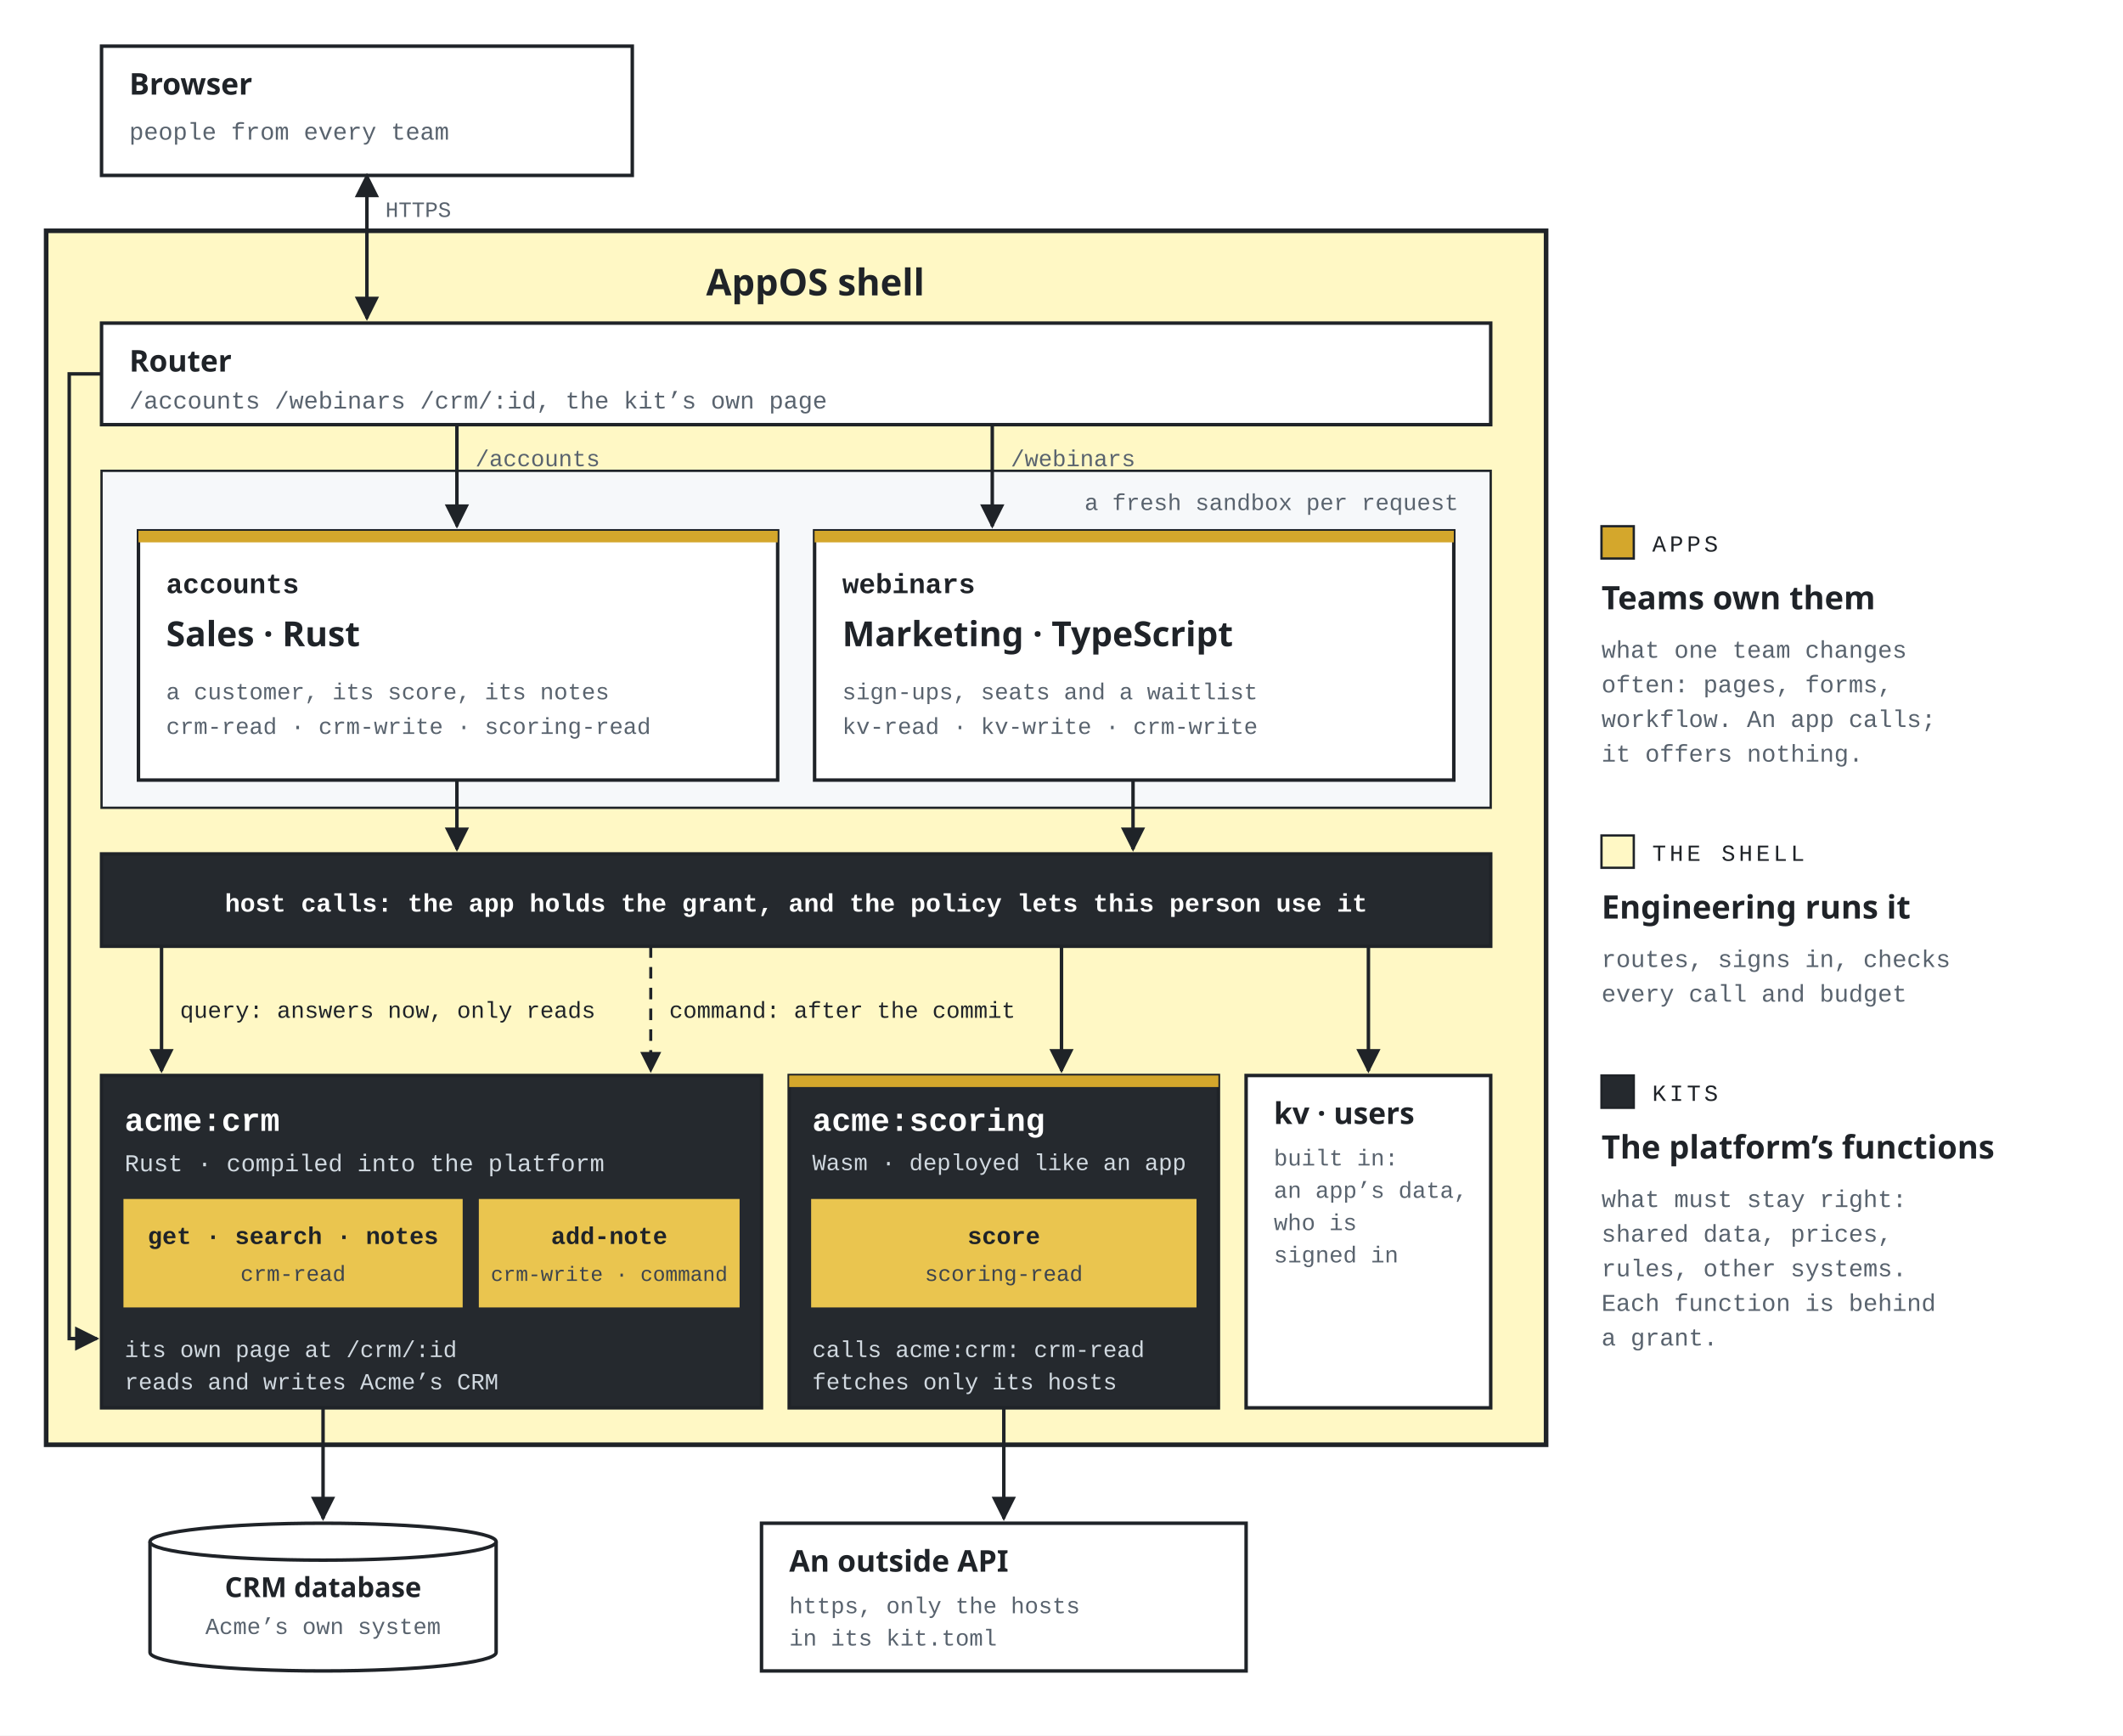
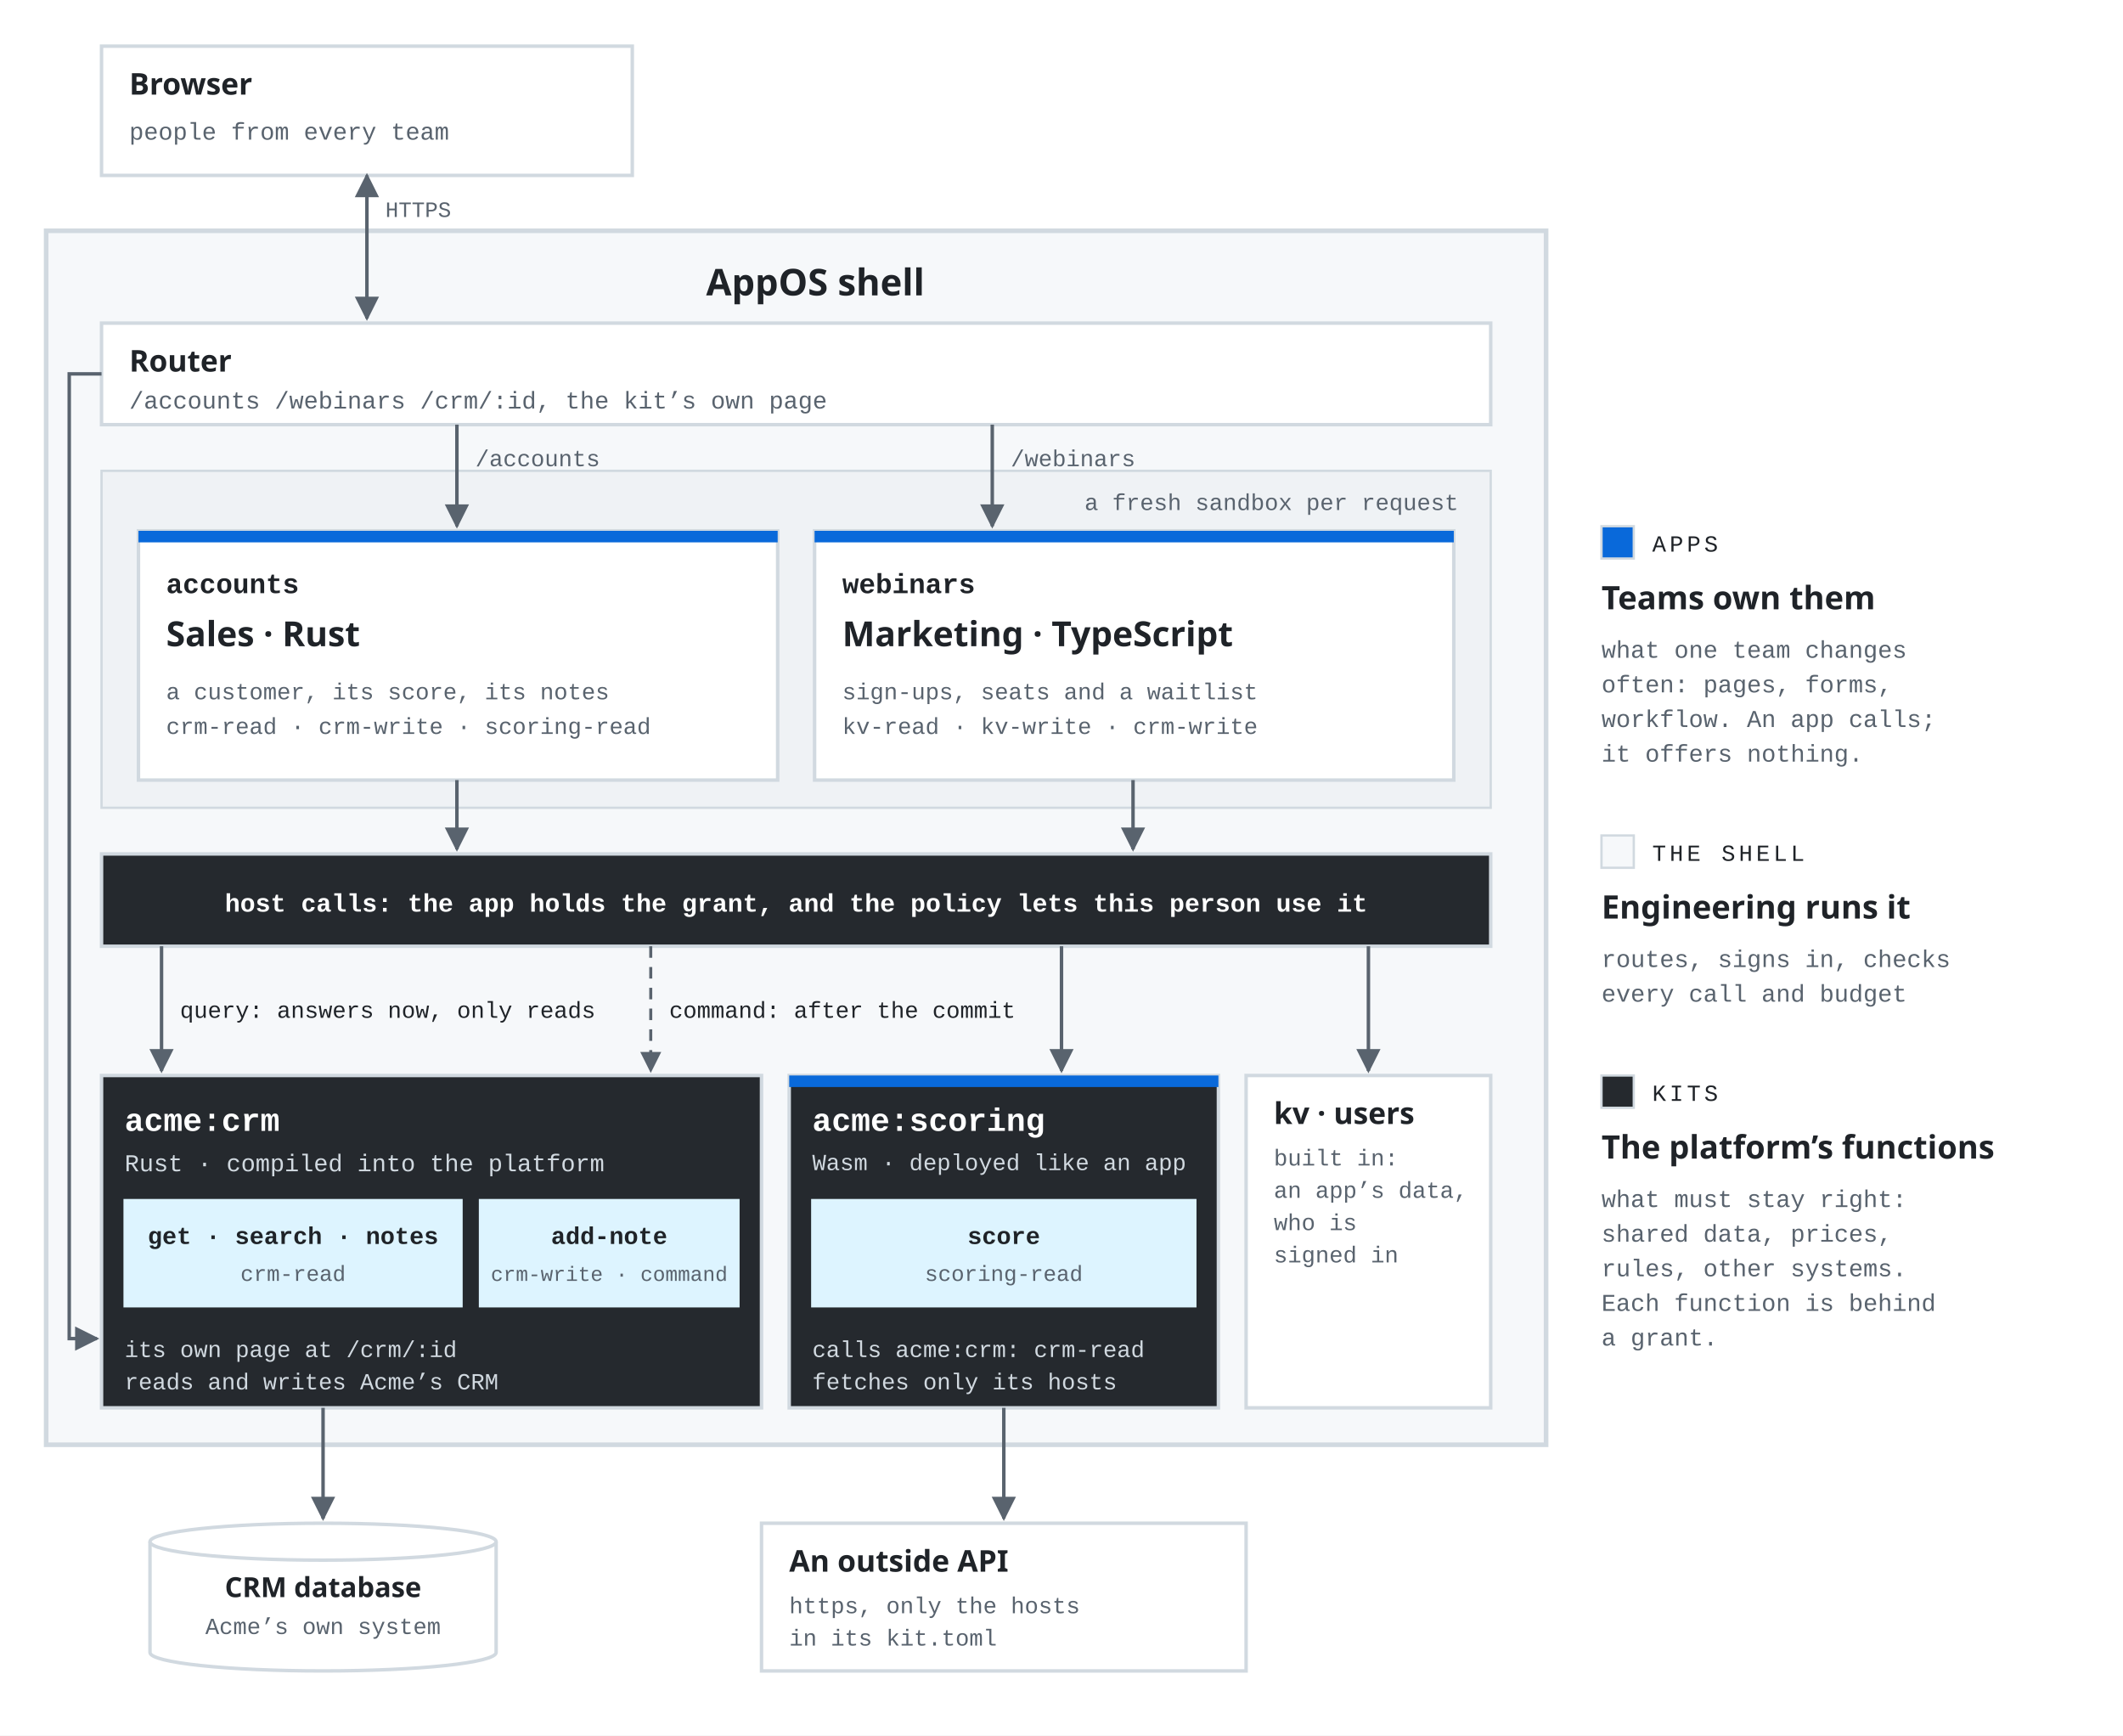
<svg xmlns="http://www.w3.org/2000/svg" viewBox="-20 -20 920 752" width="920" height="752" role="img" aria-label="How the shell, apps and kits work together, in an illustration. A browser reaches the AppOS shell, which engineering runs. Its router sends /accounts to the sales team's accounts app and /webinars to the marketing team's webinars app, each in a fresh WebAssembly sandbox, and /crm to the CRM kit's own page. Every call from an app passes the shell's check: the app holds the grant and the policy lets the person use it. A query answers at once and only reads; a command, like the webinars app adding a note to a customer, goes out after the app's request commits. The kits: acme:crm, Rust compiled into the platform, with get, search and notes behind crm-read and the command add-note behind crm-write, over Acme's CRM; acme:scoring, Wasm deployed like an app, with score behind scoring-read, which calls the CRM kit and may fetch only from the hosts in its kit.toml; and kv and users, built into AppOS. Apps hold what one team changes often: pages, forms, workflow. Kits hold what must stay right: shared data, prices, rules and other systems.">
  <rect x="-20" y="-20" width="920" height="752" fill="#ffffff" />
  <defs>
    <marker id="km-w" viewBox="0 0 10 10" refX="9" refY="5" markerWidth="7" markerHeight="7" orient="auto-start-reverse">
-       <path d="M0,0 L10,5 L0,10 Z" fill="#1f2328" />
+       <path d="M0,0 L10,5 L0,10 Z" fill="#59636e" />
    </marker>
  </defs>
-   <rect x="24" y="0" width="230" height="56" fill="#ffffff" stroke="#1f2328" stroke-width="1.5" />
+   <rect x="24" y="0" width="230" height="56" fill="#ffffff" stroke="#d1d9e0" stroke-width="1.5" />
  <text x="36" y="21" font-family="-apple-system, BlinkMacSystemFont, 'Segoe UI', 'Noto Sans', Helvetica, Arial, sans-serif" font-size="13" font-weight="700" fill="#1f2328" text-anchor="start">Browser</text>
  <text x="36" y="40.5" font-family="ui-monospace, SFMono-Regular, 'SF Mono', Menlo, Consolas, 'Liberation Mono', monospace" font-size="10.5" font-weight="400" fill="#59636e" text-anchor="start">people from every team</text>
-   <rect x="0" y="80" width="650" height="526" fill="#fff8c5" stroke="#1f2328" stroke-width="2" />
-   <polyline points="139,56 139,118" fill="none" stroke="#1f2328" stroke-width="1.5" marker-start="url(#km-w)" marker-end="url(#km-w)" />
+   <rect x="0" y="80" width="650" height="526" fill="#f6f8fa" stroke="#d1d9e0" stroke-width="2" />
+   <polyline points="139,56 139,118" fill="none" stroke="#59636e" stroke-width="1.5" marker-start="url(#km-w)" marker-end="url(#km-w)" />
  <text x="147" y="74" font-family="ui-monospace, SFMono-Regular, 'SF Mono', Menlo, Consolas, 'Liberation Mono', monospace" font-size="9.5" font-weight="400" fill="#59636e" text-anchor="start">HTTPS</text>
  <text x="286" y="108" font-family="-apple-system, BlinkMacSystemFont, 'Segoe UI', 'Noto Sans', Helvetica, Arial, sans-serif" font-size="16" font-weight="800" fill="#1f2328" text-anchor="start">AppOS shell</text>
-   <rect x="24" y="120" width="602" height="44" fill="#ffffff" stroke="#1f2328" stroke-width="1.5" />
+   <rect x="24" y="120" width="602" height="44" fill="#ffffff" stroke="#d1d9e0" stroke-width="1.5" />
  <text x="36" y="141" font-family="-apple-system, BlinkMacSystemFont, 'Segoe UI', 'Noto Sans', Helvetica, Arial, sans-serif" font-size="13" font-weight="700" fill="#1f2328" text-anchor="start">Router</text>
  <text x="36" y="157" font-family="ui-monospace, SFMono-Regular, 'SF Mono', Menlo, Consolas, 'Liberation Mono', monospace" font-size="10.5" font-weight="400" fill="#59636e" text-anchor="start">/accounts   /webinars   /crm/:id, the kit’s own page</text>
-   <rect x="24" y="184" width="602" height="146" fill="#f6f8fa" stroke="#1f2328" stroke-width="1" />
+   <rect x="24" y="184" width="602" height="146" fill="#eff2f5" stroke="#d1d9e0" stroke-width="1" />
  <text x="612" y="201" font-family="ui-monospace, SFMono-Regular, 'SF Mono', Menlo, Consolas, 'Liberation Mono', monospace" font-size="10" font-weight="400" fill="#59636e" text-anchor="end">a fresh sandbox per request</text>
-   <rect x="40" y="210" width="277" height="108" fill="#ffffff" stroke="#1f2328" stroke-width="1.5" />
-   <rect x="40" y="210" width="277" height="5" fill="#d4a72c" stroke="none" stroke-width="0" />
+   <rect x="40" y="210" width="277" height="108" fill="#ffffff" stroke="#d1d9e0" stroke-width="1.5" />
+   <rect x="40" y="210" width="277" height="5" fill="#0969da" stroke="none" stroke-width="0" />
  <text x="52" y="237" font-family="ui-monospace, SFMono-Regular, 'SF Mono', Menlo, Consolas, 'Liberation Mono', monospace" font-size="12" font-weight="700" fill="#1f2328" text-anchor="start">accounts</text>
  <text x="52" y="260" font-family="-apple-system, BlinkMacSystemFont, 'Segoe UI', 'Noto Sans', Helvetica, Arial, sans-serif" font-size="15" font-weight="700" fill="#1f2328" text-anchor="start">Sales · Rust</text>
  <text x="52" y="283" font-family="ui-monospace, SFMono-Regular, 'SF Mono', Menlo, Consolas, 'Liberation Mono', monospace" font-size="10" font-weight="400" fill="#59636e" text-anchor="start">a customer, its score, its notes</text>
  <text x="52" y="298" font-family="ui-monospace, SFMono-Regular, 'SF Mono', Menlo, Consolas, 'Liberation Mono', monospace" font-size="10" font-weight="400" fill="#59636e" text-anchor="start">crm-read · crm-write · scoring-read</text>
-   <rect x="333" y="210" width="277" height="108" fill="#ffffff" stroke="#1f2328" stroke-width="1.5" />
-   <rect x="333" y="210" width="277" height="5" fill="#d4a72c" stroke="none" stroke-width="0" />
+   <rect x="333" y="210" width="277" height="108" fill="#ffffff" stroke="#d1d9e0" stroke-width="1.5" />
+   <rect x="333" y="210" width="277" height="5" fill="#0969da" stroke="none" stroke-width="0" />
  <text x="345" y="237" font-family="ui-monospace, SFMono-Regular, 'SF Mono', Menlo, Consolas, 'Liberation Mono', monospace" font-size="12" font-weight="700" fill="#1f2328" text-anchor="start">webinars</text>
  <text x="345" y="260" font-family="-apple-system, BlinkMacSystemFont, 'Segoe UI', 'Noto Sans', Helvetica, Arial, sans-serif" font-size="15" font-weight="700" fill="#1f2328" text-anchor="start">Marketing · TypeScript</text>
  <text x="345" y="283" font-family="ui-monospace, SFMono-Regular, 'SF Mono', Menlo, Consolas, 'Liberation Mono', monospace" font-size="10" font-weight="400" fill="#59636e" text-anchor="start">sign-ups, seats and a waitlist</text>
  <text x="345" y="298" font-family="ui-monospace, SFMono-Regular, 'SF Mono', Menlo, Consolas, 'Liberation Mono', monospace" font-size="10" font-weight="400" fill="#59636e" text-anchor="start">kv-read · kv-write · crm-write</text>
-   <polyline points="178,164 178,208" fill="none" stroke="#1f2328" stroke-width="1.5" marker-end="url(#km-w)" />
+   <polyline points="178,164 178,208" fill="none" stroke="#59636e" stroke-width="1.5" marker-end="url(#km-w)" />
  <text x="186" y="182" font-family="ui-monospace, SFMono-Regular, 'SF Mono', Menlo, Consolas, 'Liberation Mono', monospace" font-size="10" font-weight="400" fill="#59636e" text-anchor="start">/accounts</text>
-   <polyline points="410,164 410,208" fill="none" stroke="#1f2328" stroke-width="1.5" marker-end="url(#km-w)" />
+   <polyline points="410,164 410,208" fill="none" stroke="#59636e" stroke-width="1.5" marker-end="url(#km-w)" />
  <text x="418" y="182" font-family="ui-monospace, SFMono-Regular, 'SF Mono', Menlo, Consolas, 'Liberation Mono', monospace" font-size="10" font-weight="400" fill="#59636e" text-anchor="start">/webinars</text>
-   <polyline points="178,318 178,348" fill="none" stroke="#1f2328" stroke-width="1.5" marker-end="url(#km-w)" />
-   <polyline points="471,318 471,348" fill="none" stroke="#1f2328" stroke-width="1.5" marker-end="url(#km-w)" />
-   <rect x="24" y="350" width="602" height="40" fill="#25292e" stroke="#1f2328" stroke-width="1.5" />
+   <polyline points="178,318 178,348" fill="none" stroke="#59636e" stroke-width="1.5" marker-end="url(#km-w)" />
+   <polyline points="471,318 471,348" fill="none" stroke="#59636e" stroke-width="1.5" marker-end="url(#km-w)" />
+   <rect x="24" y="350" width="602" height="40" fill="#25292e" stroke="#d1d9e0" stroke-width="1.5" />
  <text x="325" y="375" font-family="ui-monospace, SFMono-Regular, 'SF Mono', Menlo, Consolas, 'Liberation Mono', monospace" font-size="11" font-weight="700" fill="#ffffff" text-anchor="middle">host calls: the app holds the grant, and the policy lets this person use it</text>
-   <polyline points="50,390 50,444" fill="none" stroke="#1f2328" stroke-width="1.5" marker-end="url(#km-w)" />
+   <polyline points="50,390 50,444" fill="none" stroke="#59636e" stroke-width="1.5" marker-end="url(#km-w)" />
  <text x="58" y="421" font-family="ui-monospace, SFMono-Regular, 'SF Mono', Menlo, Consolas, 'Liberation Mono', monospace" font-size="10" font-weight="400" fill="#1f2328" text-anchor="start">query: answers now, only reads</text>
-   <polyline points="262,390 262,444" fill="none" stroke="#1f2328" stroke-width="1.3" stroke-dasharray="5 4" marker-end="url(#km-w)" />
+   <polyline points="262,390 262,444" fill="none" stroke="#59636e" stroke-width="1.3" stroke-dasharray="5 4" marker-end="url(#km-w)" />
  <text x="270" y="421" font-family="ui-monospace, SFMono-Regular, 'SF Mono', Menlo, Consolas, 'Liberation Mono', monospace" font-size="10" font-weight="400" fill="#1f2328" text-anchor="start">command: after the commit</text>
-   <polyline points="440,390 440,444" fill="none" stroke="#1f2328" stroke-width="1.5" marker-end="url(#km-w)" />
-   <polyline points="573,390 573,444" fill="none" stroke="#1f2328" stroke-width="1.5" marker-end="url(#km-w)" />
-   <rect x="24" y="446" width="286" height="144" fill="#25292e" stroke="#1f2328" stroke-width="1.5" />
+   <polyline points="440,390 440,444" fill="none" stroke="#59636e" stroke-width="1.5" marker-end="url(#km-w)" />
+   <polyline points="573,390 573,444" fill="none" stroke="#59636e" stroke-width="1.5" marker-end="url(#km-w)" />
+   <rect x="24" y="446" width="286" height="144" fill="#25292e" stroke="#d1d9e0" stroke-width="1.5" />
  <text x="34" y="470" font-family="ui-monospace, SFMono-Regular, 'SF Mono', Menlo, Consolas, 'Liberation Mono', monospace" font-size="14" font-weight="700" fill="#ffffff" text-anchor="start">acme:crm</text>
  <text x="34" y="487.5" font-family="ui-monospace, SFMono-Regular, 'SF Mono', Menlo, Consolas, 'Liberation Mono', monospace" font-size="10.5" font-weight="400" fill="#d1d9e0" text-anchor="start">Rust · compiled into the platform</text>
-   <rect x="34" y="500" width="146" height="46" fill="#eac54f" stroke="#eac54f" stroke-width="1" />
+   <rect x="34" y="500" width="146" height="46" fill="#ddf4ff" stroke="#ddf4ff" stroke-width="1" />
  <text x="107.0" y="519" font-family="ui-monospace, SFMono-Regular, 'SF Mono', Menlo, Consolas, 'Liberation Mono', monospace" font-size="10.5" font-weight="700" fill="#1f2328" text-anchor="middle">get · search · notes</text>
-   <text x="107.0" y="535" font-family="ui-monospace, SFMono-Regular, 'SF Mono', Menlo, Consolas, 'Liberation Mono', monospace" font-size="9.5" font-weight="400" fill="#3d444d" text-anchor="middle">crm-read</text>
-   <rect x="188" y="500" width="112" height="46" fill="#eac54f" stroke="#eac54f" stroke-width="1" />
+   <text x="107.0" y="535" font-family="ui-monospace, SFMono-Regular, 'SF Mono', Menlo, Consolas, 'Liberation Mono', monospace" font-size="9.5" font-weight="400" fill="#59636e" text-anchor="middle">crm-read</text>
+   <rect x="188" y="500" width="112" height="46" fill="#ddf4ff" stroke="#ddf4ff" stroke-width="1" />
  <text x="244.0" y="519" font-family="ui-monospace, SFMono-Regular, 'SF Mono', Menlo, Consolas, 'Liberation Mono', monospace" font-size="10.5" font-weight="700" fill="#1f2328" text-anchor="middle">add-note</text>
-   <text x="244.0" y="535" font-family="ui-monospace, SFMono-Regular, 'SF Mono', Menlo, Consolas, 'Liberation Mono', monospace" font-size="9" font-weight="400" fill="#3d444d" text-anchor="middle">crm-write · command</text>
+   <text x="244.0" y="535" font-family="ui-monospace, SFMono-Regular, 'SF Mono', Menlo, Consolas, 'Liberation Mono', monospace" font-size="9" font-weight="400" fill="#59636e" text-anchor="middle">crm-write · command</text>
  <text x="34" y="568" font-family="ui-monospace, SFMono-Regular, 'SF Mono', Menlo, Consolas, 'Liberation Mono', monospace" font-size="10" font-weight="400" fill="#d1d9e0" text-anchor="start">its own page at /crm/:id</text>
  <text x="34" y="582" font-family="ui-monospace, SFMono-Regular, 'SF Mono', Menlo, Consolas, 'Liberation Mono', monospace" font-size="10" font-weight="400" fill="#d1d9e0" text-anchor="start">reads and writes Acme’s CRM</text>
-   <rect x="322" y="446" width="186" height="144" fill="#25292e" stroke="#1f2328" stroke-width="1.5" />
-   <rect x="322" y="446" width="186" height="5" fill="#d4a72c" stroke="none" stroke-width="0" />
+   <rect x="322" y="446" width="186" height="144" fill="#25292e" stroke="#d1d9e0" stroke-width="1.5" />
+   <rect x="322" y="446" width="186" height="5" fill="#0969da" stroke="none" stroke-width="0" />
  <text x="332" y="470" font-family="ui-monospace, SFMono-Regular, 'SF Mono', Menlo, Consolas, 'Liberation Mono', monospace" font-size="14" font-weight="700" fill="#ffffff" text-anchor="start">acme:scoring</text>
  <text x="332" y="487" font-family="ui-monospace, SFMono-Regular, 'SF Mono', Menlo, Consolas, 'Liberation Mono', monospace" font-size="10" font-weight="400" fill="#d1d9e0" text-anchor="start">Wasm · deployed like an app</text>
-   <rect x="332" y="500" width="166" height="46" fill="#eac54f" stroke="#eac54f" stroke-width="1" />
+   <rect x="332" y="500" width="166" height="46" fill="#ddf4ff" stroke="#ddf4ff" stroke-width="1" />
  <text x="415.0" y="519" font-family="ui-monospace, SFMono-Regular, 'SF Mono', Menlo, Consolas, 'Liberation Mono', monospace" font-size="10.5" font-weight="700" fill="#1f2328" text-anchor="middle">score</text>
-   <text x="415.0" y="535" font-family="ui-monospace, SFMono-Regular, 'SF Mono', Menlo, Consolas, 'Liberation Mono', monospace" font-size="9.5" font-weight="400" fill="#3d444d" text-anchor="middle">scoring-read</text>
+   <text x="415.0" y="535" font-family="ui-monospace, SFMono-Regular, 'SF Mono', Menlo, Consolas, 'Liberation Mono', monospace" font-size="9.5" font-weight="400" fill="#59636e" text-anchor="middle">scoring-read</text>
  <text x="332" y="568" font-family="ui-monospace, SFMono-Regular, 'SF Mono', Menlo, Consolas, 'Liberation Mono', monospace" font-size="10" font-weight="400" fill="#d1d9e0" text-anchor="start">calls acme:crm: crm-read</text>
  <text x="332" y="582" font-family="ui-monospace, SFMono-Regular, 'SF Mono', Menlo, Consolas, 'Liberation Mono', monospace" font-size="10" font-weight="400" fill="#d1d9e0" text-anchor="start">fetches only its hosts</text>
-   <rect x="520" y="446" width="106" height="144" fill="#ffffff" stroke="#1f2328" stroke-width="1.5" />
+   <rect x="520" y="446" width="106" height="144" fill="#ffffff" stroke="#d1d9e0" stroke-width="1.5" />
  <text x="532" y="467" font-family="-apple-system, BlinkMacSystemFont, 'Segoe UI', 'Noto Sans', Helvetica, Arial, sans-serif" font-size="13" font-weight="700" fill="#1f2328" text-anchor="start">kv · users</text>
  <text x="532" y="485" font-family="ui-monospace, SFMono-Regular, 'SF Mono', Menlo, Consolas, 'Liberation Mono', monospace" font-size="10" font-weight="400" fill="#59636e" text-anchor="start">built in:</text>
  <text x="532" y="499" font-family="ui-monospace, SFMono-Regular, 'SF Mono', Menlo, Consolas, 'Liberation Mono', monospace" font-size="10" font-weight="400" fill="#59636e" text-anchor="start">an app’s data,</text>
  <text x="532" y="513" font-family="ui-monospace, SFMono-Regular, 'SF Mono', Menlo, Consolas, 'Liberation Mono', monospace" font-size="10" font-weight="400" fill="#59636e" text-anchor="start">who is</text>
  <text x="532" y="527" font-family="ui-monospace, SFMono-Regular, 'SF Mono', Menlo, Consolas, 'Liberation Mono', monospace" font-size="10" font-weight="400" fill="#59636e" text-anchor="start">signed in</text>
-   <polyline points="24,142 10,142 10,560 22,560" fill="none" stroke="#1f2328" stroke-width="1.5" marker-end="url(#km-w)" />
-   <polyline points="120,590 120,638" fill="none" stroke="#1f2328" stroke-width="1.5" marker-end="url(#km-w)" />
-   <path d="M45,648 V696 A75.0,8 0 0 0 195,696 V648" fill="#ffffff" stroke="#1f2328" stroke-width="1.5" />
-   <ellipse cx="120.0" cy="648" rx="75.0" ry="8" fill="#ffffff" stroke="#1f2328" stroke-width="1.5" />
+   <polyline points="24,142 10,142 10,560 22,560" fill="none" stroke="#59636e" stroke-width="1.5" marker-end="url(#km-w)" />
+   <polyline points="120,590 120,638" fill="none" stroke="#59636e" stroke-width="1.5" marker-end="url(#km-w)" />
+   <path d="M45,648 V696 A75.0,8 0 0 0 195,696 V648" fill="#ffffff" stroke="#d1d9e0" stroke-width="1.5" />
+   <ellipse cx="120.0" cy="648" rx="75.0" ry="8" fill="#ffffff" stroke="#d1d9e0" stroke-width="1.5" />
  <text x="120.0" y="672" font-family="-apple-system, BlinkMacSystemFont, 'Segoe UI', 'Noto Sans', Helvetica, Arial, sans-serif" font-size="12" font-weight="700" fill="#1f2328" text-anchor="middle">CRM database</text>
  <text x="120.0" y="688" font-family="ui-monospace, SFMono-Regular, 'SF Mono', Menlo, Consolas, 'Liberation Mono', monospace" font-size="10" font-weight="400" fill="#59636e" text-anchor="middle">Acme’s own system</text>
-   <polyline points="415,590 415,638" fill="none" stroke="#1f2328" stroke-width="1.5" marker-end="url(#km-w)" />
-   <rect x="310" y="640" width="210" height="64" fill="#ffffff" stroke="#1f2328" stroke-width="1.5" />
+   <polyline points="415,590 415,638" fill="none" stroke="#59636e" stroke-width="1.5" marker-end="url(#km-w)" />
+   <rect x="310" y="640" width="210" height="64" fill="#ffffff" stroke="#d1d9e0" stroke-width="1.5" />
  <text x="322" y="661" font-family="-apple-system, BlinkMacSystemFont, 'Segoe UI', 'Noto Sans', Helvetica, Arial, sans-serif" font-size="13" font-weight="700" fill="#1f2328" text-anchor="start">An outside API</text>
  <text x="322" y="679" font-family="ui-monospace, SFMono-Regular, 'SF Mono', Menlo, Consolas, 'Liberation Mono', monospace" font-size="10" font-weight="400" fill="#59636e" text-anchor="start">https, only the hosts</text>
  <text x="322" y="693" font-family="ui-monospace, SFMono-Regular, 'SF Mono', Menlo, Consolas, 'Liberation Mono', monospace" font-size="10" font-weight="400" fill="#59636e" text-anchor="start">in its kit.toml</text>
-   <rect x="674" y="208" width="14" height="14" fill="#d4a72c" stroke="#1f2328" stroke-width="1" />
+   <rect x="674" y="208" width="14" height="14" fill="#0969da" stroke="#d1d9e0" stroke-width="1" />
  <text x="696" y="219" font-family="ui-monospace, SFMono-Regular, 'SF Mono', Menlo, Consolas, 'Liberation Mono', monospace" font-size="10" font-weight="400" fill="#1f2328" text-anchor="start" letter-spacing="1.5">APPS</text>
  <text x="674" y="244" font-family="-apple-system, BlinkMacSystemFont, 'Segoe UI', 'Noto Sans', Helvetica, Arial, sans-serif" font-size="14" font-weight="700" fill="#1f2328" text-anchor="start">Teams own them</text>
  <text x="674" y="265" font-family="ui-monospace, SFMono-Regular, 'SF Mono', Menlo, Consolas, 'Liberation Mono', monospace" font-size="10.5" font-weight="400" fill="#59636e" text-anchor="start">what one team changes</text>
  <text x="674" y="280" font-family="ui-monospace, SFMono-Regular, 'SF Mono', Menlo, Consolas, 'Liberation Mono', monospace" font-size="10.5" font-weight="400" fill="#59636e" text-anchor="start">often: pages, forms,</text>
  <text x="674" y="295" font-family="ui-monospace, SFMono-Regular, 'SF Mono', Menlo, Consolas, 'Liberation Mono', monospace" font-size="10.5" font-weight="400" fill="#59636e" text-anchor="start">workflow. An app calls;</text>
  <text x="674" y="310" font-family="ui-monospace, SFMono-Regular, 'SF Mono', Menlo, Consolas, 'Liberation Mono', monospace" font-size="10.5" font-weight="400" fill="#59636e" text-anchor="start">it offers nothing.</text>
-   <rect x="674" y="342" width="14" height="14" fill="#fff8c5" stroke="#1f2328" stroke-width="1" />
+   <rect x="674" y="342" width="14" height="14" fill="#f6f8fa" stroke="#d1d9e0" stroke-width="1" />
  <text x="696" y="353" font-family="ui-monospace, SFMono-Regular, 'SF Mono', Menlo, Consolas, 'Liberation Mono', monospace" font-size="10" font-weight="400" fill="#1f2328" text-anchor="start" letter-spacing="1.5">THE SHELL</text>
  <text x="674" y="378" font-family="-apple-system, BlinkMacSystemFont, 'Segoe UI', 'Noto Sans', Helvetica, Arial, sans-serif" font-size="14" font-weight="700" fill="#1f2328" text-anchor="start">Engineering runs it</text>
  <text x="674" y="399" font-family="ui-monospace, SFMono-Regular, 'SF Mono', Menlo, Consolas, 'Liberation Mono', monospace" font-size="10.5" font-weight="400" fill="#59636e" text-anchor="start">routes, signs in, checks</text>
  <text x="674" y="414" font-family="ui-monospace, SFMono-Regular, 'SF Mono', Menlo, Consolas, 'Liberation Mono', monospace" font-size="10.5" font-weight="400" fill="#59636e" text-anchor="start">every call and budget</text>
-   <rect x="674" y="446" width="14" height="14" fill="#25292e" stroke="#1f2328" stroke-width="1" />
+   <rect x="674" y="446" width="14" height="14" fill="#25292e" stroke="#d1d9e0" stroke-width="1" />
  <text x="696" y="457" font-family="ui-monospace, SFMono-Regular, 'SF Mono', Menlo, Consolas, 'Liberation Mono', monospace" font-size="10" font-weight="400" fill="#1f2328" text-anchor="start" letter-spacing="1.5">KITS</text>
  <text x="674" y="482" font-family="-apple-system, BlinkMacSystemFont, 'Segoe UI', 'Noto Sans', Helvetica, Arial, sans-serif" font-size="14" font-weight="700" fill="#1f2328" text-anchor="start">The platform’s functions</text>
  <text x="674" y="503" font-family="ui-monospace, SFMono-Regular, 'SF Mono', Menlo, Consolas, 'Liberation Mono', monospace" font-size="10.5" font-weight="400" fill="#59636e" text-anchor="start">what must stay right:</text>
  <text x="674" y="518" font-family="ui-monospace, SFMono-Regular, 'SF Mono', Menlo, Consolas, 'Liberation Mono', monospace" font-size="10.5" font-weight="400" fill="#59636e" text-anchor="start">shared data, prices,</text>
  <text x="674" y="533" font-family="ui-monospace, SFMono-Regular, 'SF Mono', Menlo, Consolas, 'Liberation Mono', monospace" font-size="10.5" font-weight="400" fill="#59636e" text-anchor="start">rules, other systems.</text>
  <text x="674" y="548" font-family="ui-monospace, SFMono-Regular, 'SF Mono', Menlo, Consolas, 'Liberation Mono', monospace" font-size="10.5" font-weight="400" fill="#59636e" text-anchor="start">Each function is behind</text>
  <text x="674" y="563" font-family="ui-monospace, SFMono-Regular, 'SF Mono', Menlo, Consolas, 'Liberation Mono', monospace" font-size="10.5" font-weight="400" fill="#59636e" text-anchor="start">a grant.</text>
</svg>
